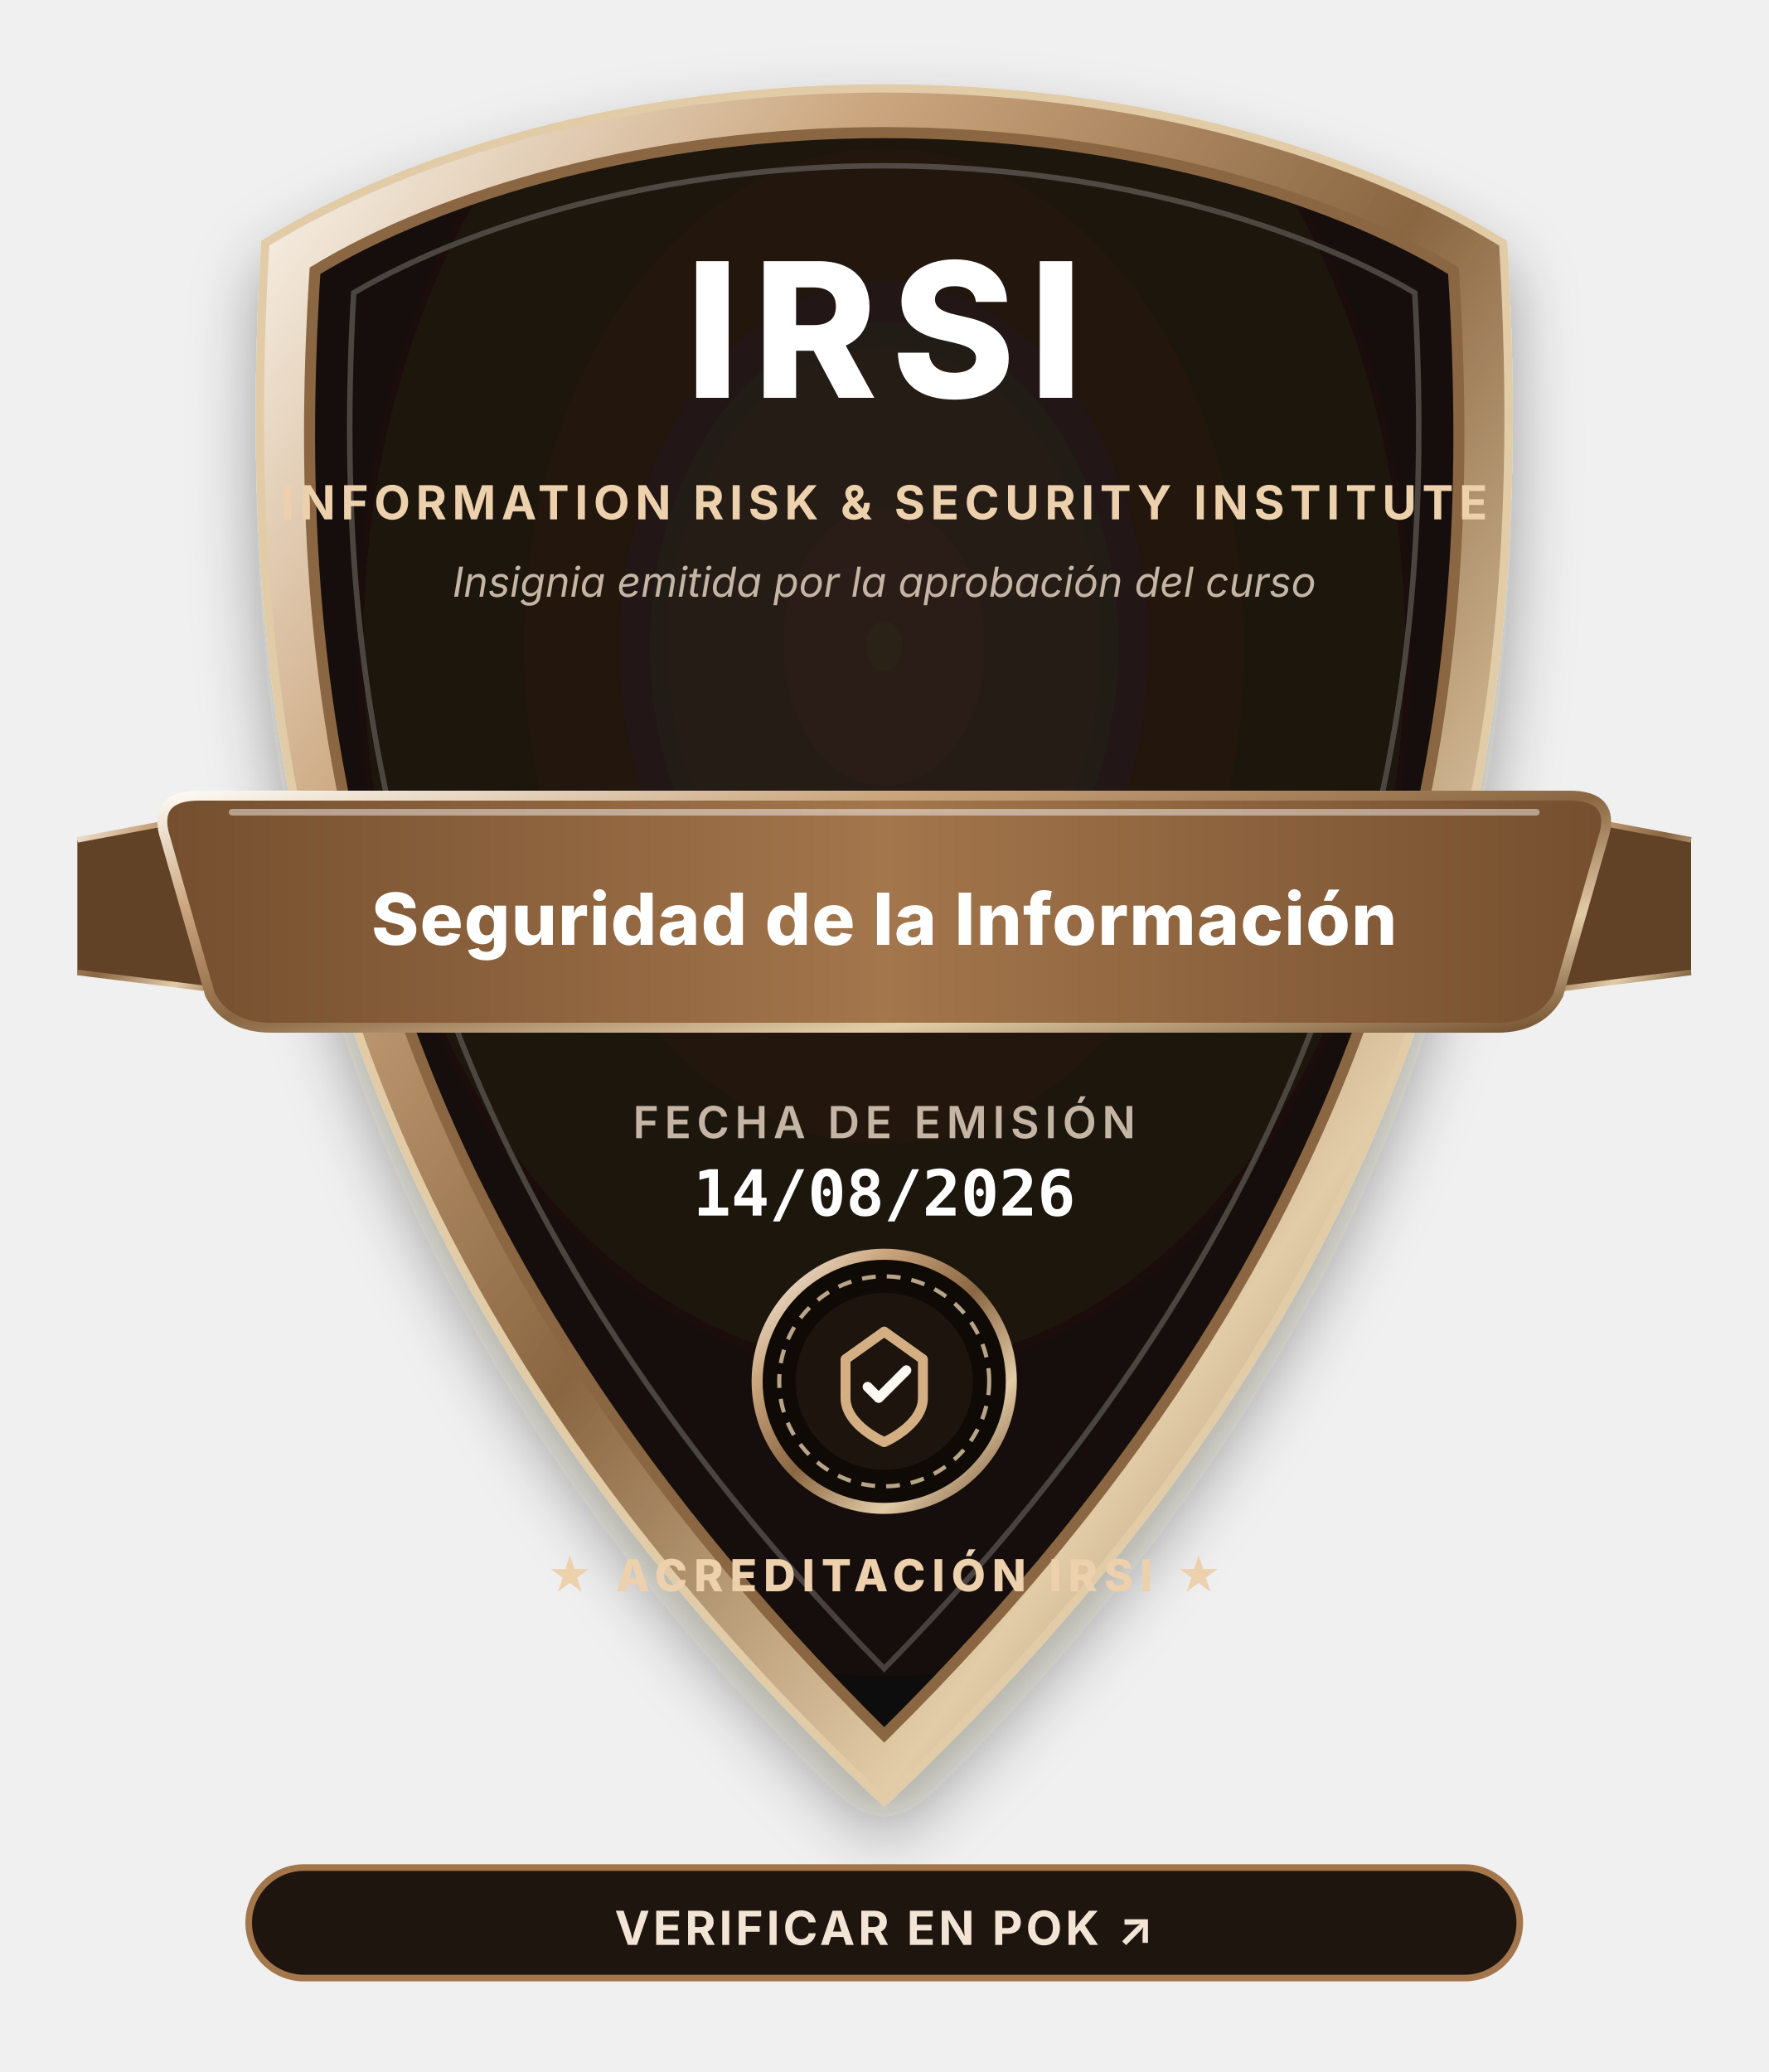
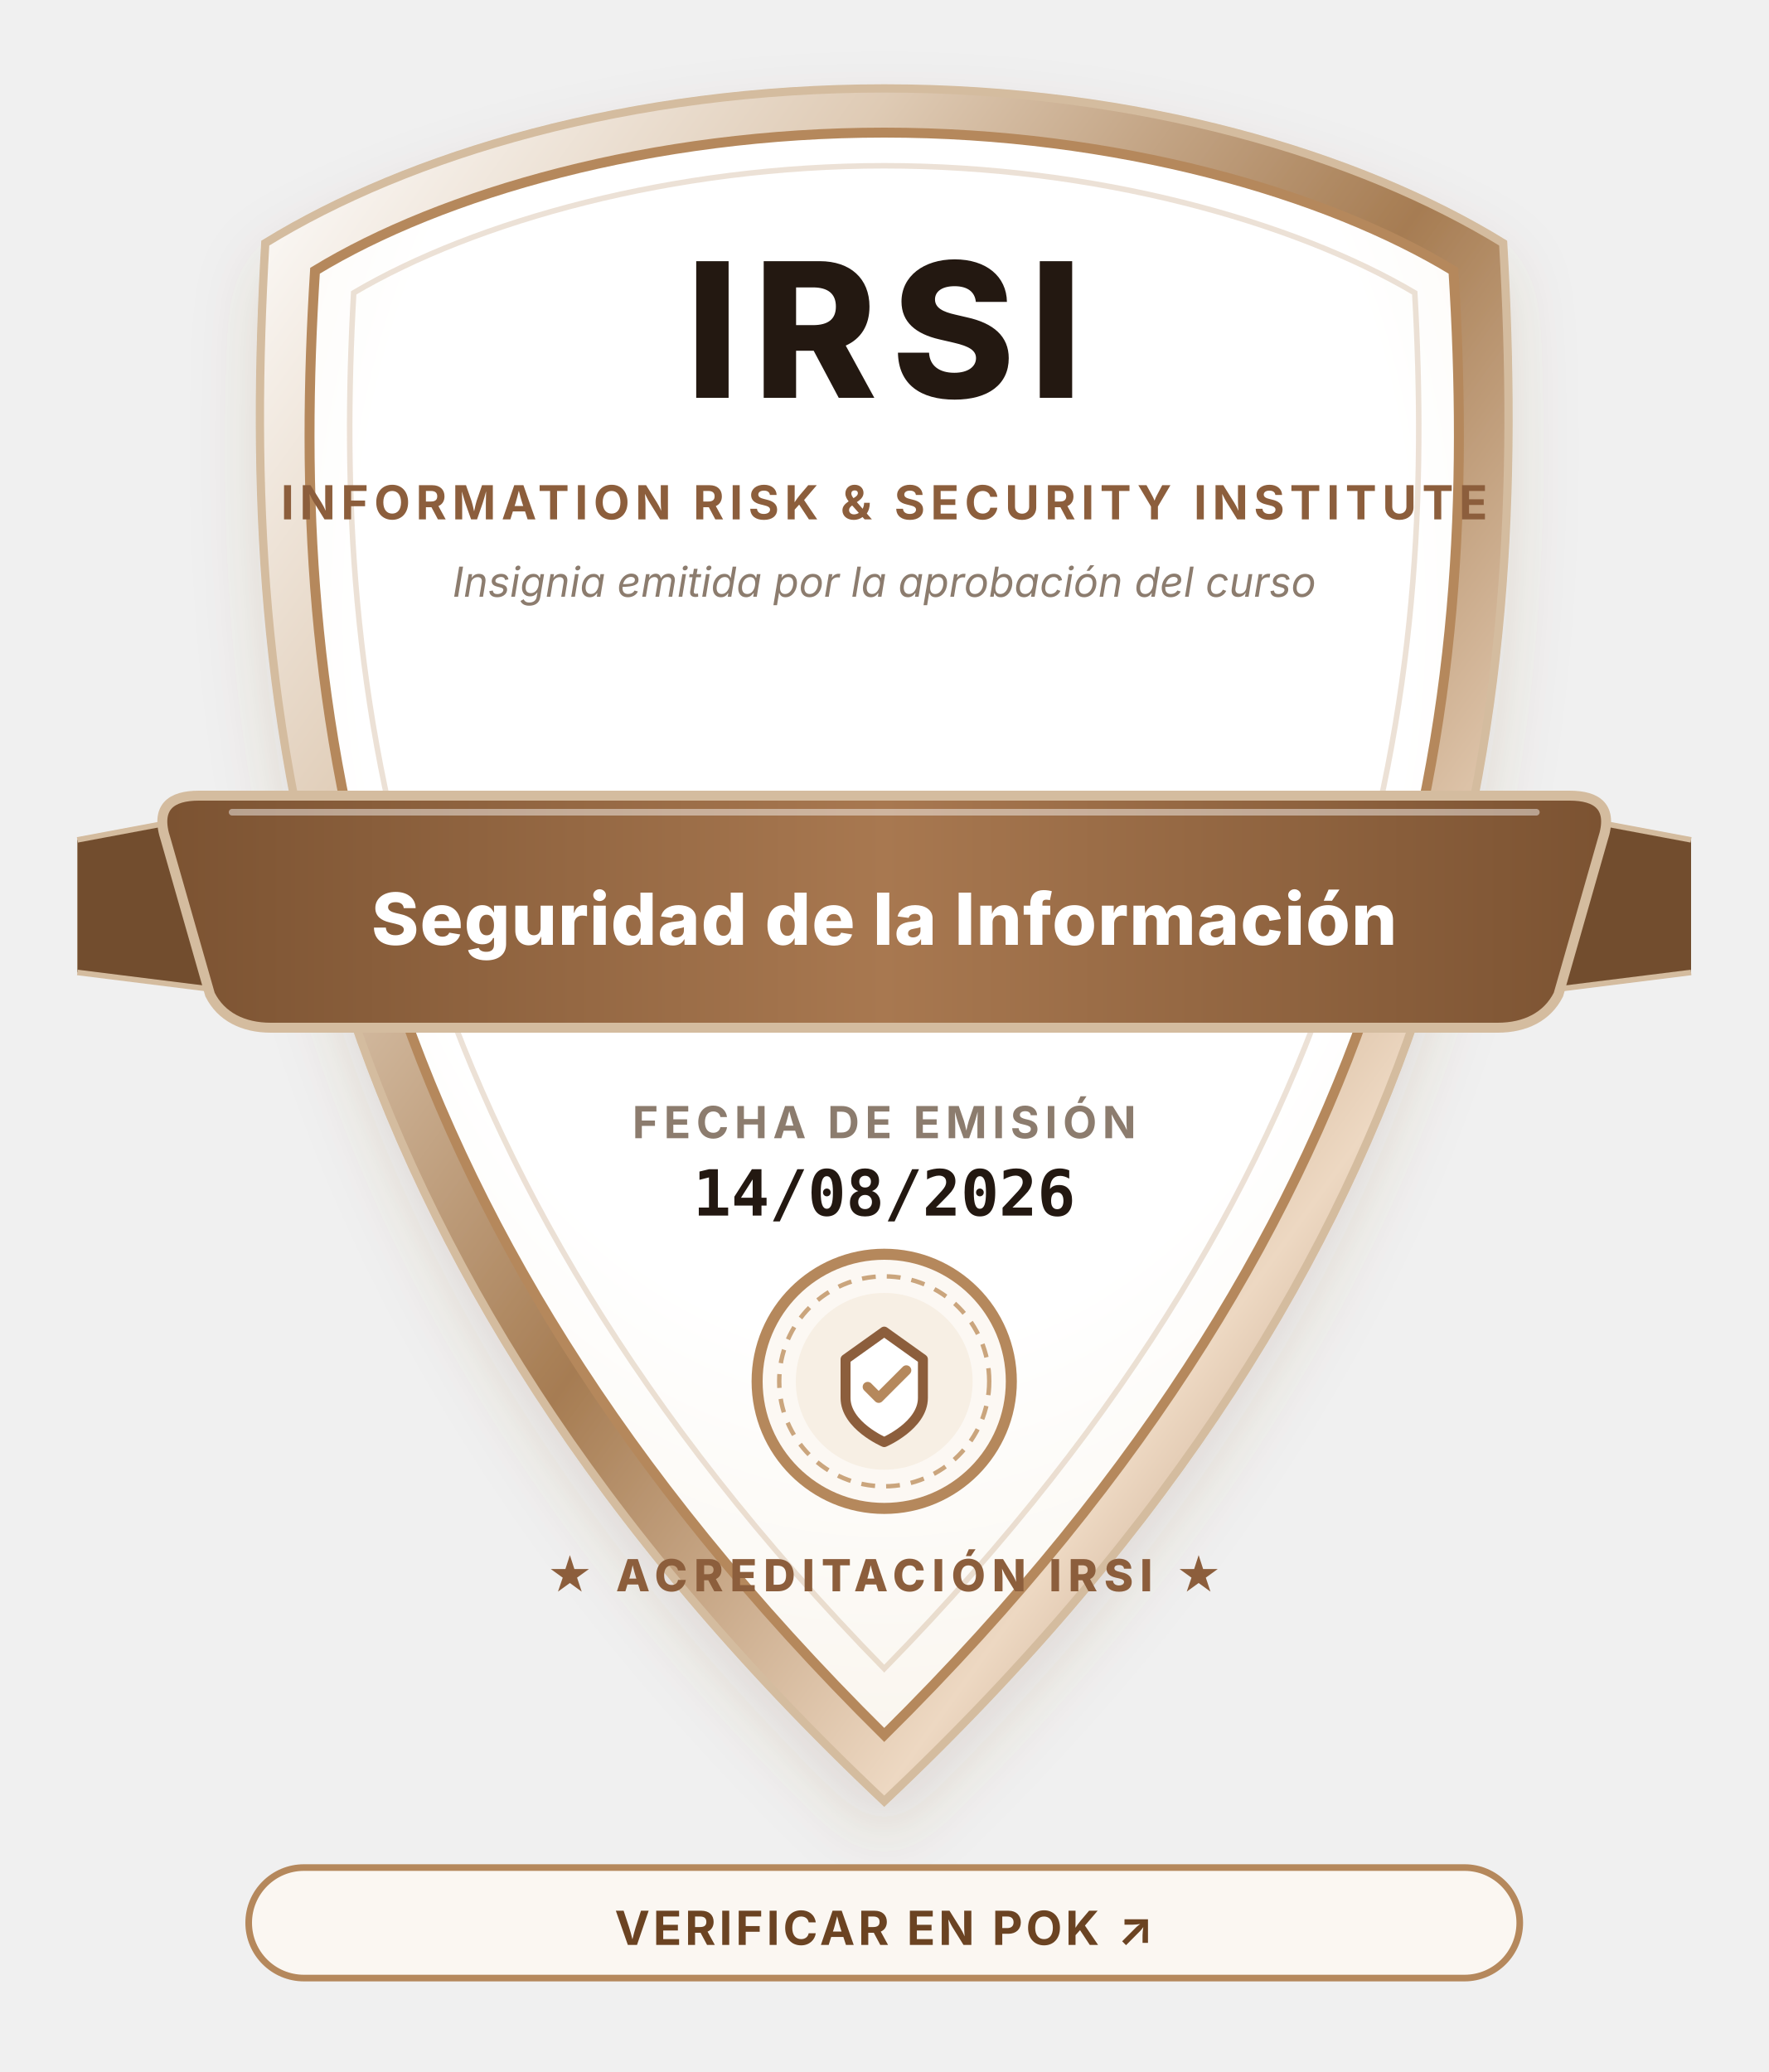
<svg xmlns="http://www.w3.org/2000/svg" viewBox="0 0 320 375" width="320" height="375">
  <defs>
    <linearGradient id="goldGrad_badge_seguridad_informacion" x1="0%" y1="0%" x2="100%" y2="100%">
-       <stop offset="0%" stop-color="#fcf9f2" />
-       <stop offset="25%" stop-color="#caa57d" />
-       <stop offset="50%" stop-color="#8a6642" />
-       <stop offset="75%" stop-color="#e2cca7" />
-       <stop offset="100%" stop-color="#6e4b29" />
+       <stop offset="0%" stop-color="#ffffff" />
+       <stop offset="25%" stop-color="#dfcbb5" />
+       <stop offset="50%" stop-color="#a67c52" />
+       <stop offset="75%" stop-color="#edd8c2" />
+       <stop offset="100%" stop-color="#8c5e3c" />
    </linearGradient>
-     <radialGradient id="shieldBg_badge_seguridad_informacion" cx="50%" cy="32%" r="68%">
-       <stop offset="0%" stop-color="#2c2017" />
-       <stop offset="55%" stop-color="#1d140e" />
-       <stop offset="100%" stop-color="#100a07" />
+     <radialGradient id="shieldBg_badge_seguridad_informacion" cx="50%" cy="30%" r="70%">
+       <stop offset="0%" stop-color="#ffffff" />
+       <stop offset="65%" stop-color="#ffffff" />
+       <stop offset="100%" stop-color="#faf6ef" />
    </radialGradient>
    <linearGradient id="ribbonGrad_badge_seguridad_informacion" x1="0%" y1="0%" x2="100%" y2="0%">
-       <stop offset="0%" stop-color="#754f2f" />
-       <stop offset="50%" stop-color="#a3764c" />
-       <stop offset="100%" stop-color="#754f2f" />
+       <stop offset="0%" stop-color="#7c5332" />
+       <stop offset="50%" stop-color="#a87850" />
+       <stop offset="100%" stop-color="#7c5332" />
    </linearGradient>
    <filter id="shadow_badge_seguridad_informacion" x="-10%" y="-10%" width="120%" height="125%">
-       <feDropShadow dx="0" dy="6" stdDeviation="6" flood-color="#1f140e" flood-opacity="0.35" />
+       <feDropShadow dx="0" dy="6" stdDeviation="6" flood-color="#7a5538" flood-opacity="0.14" />
    </filter>
  </defs>
  <g filter="url(#shadow_badge_seguridad_informacion)">
-     <path d="M160,16 C206,16 246,28 272,44 C277,130 266,226 160,326 C54,226 43,130 48,44 C74,28 114,16 160,16 Z" fill="url(#goldGrad_badge_seguridad_informacion)" stroke="#e2cca7" stroke-width="1.5" />
-     <path d="M160,24 C202,24 240,35 263,49 C268,128 257,218 160,314 C63,218 52,128 57,49 C80,35 118,24 160,24 Z" fill="url(#shieldBg_badge_seguridad_informacion)" stroke="#8a6642" stroke-width="2" />
-     <path d="M160,30 C198,30 234,40 256,53 C260,124 250,210 160,302 C70,210 60,124 64,53 C86,40 122,30 160,30 Z" fill="none" stroke="rgba(255,255,255,0.22)" stroke-width="1" />
+     <path d="M160,16 C206,16 246,28 272,44 C277,130 266,226 160,326 C54,226 43,130 48,44 C74,28 114,16 160,16 Z" fill="url(#goldGrad_badge_seguridad_informacion)" stroke="#d4bc9f" stroke-width="1.5" />
+     <path d="M160,24 C202,24 240,35 263,49 C268,128 257,218 160,314 C63,218 52,128 57,49 C80,35 118,24 160,24 Z" fill="url(#shieldBg_badge_seguridad_informacion)" stroke="#b5885c" stroke-width="1.8" />
+     <path d="M160,30 C198,30 234,40 256,53 C260,124 250,210 160,302 C70,210 60,124 64,53 C86,40 122,30 160,30 Z" fill="none" stroke="rgba(181, 136, 92, 0.25)" stroke-width="1" />
  </g>
  <g transform="translate(160, 72)" text-anchor="middle">
-     <text y="0" font-family="'Plus Jakarta Sans', system-ui, -apple-system, sans-serif" font-size="34" font-weight="800" fill="#ffffff" letter-spacing="2.5">IRSI</text>
-     <line x1="-54" y1="10" x2="54" y2="10" stroke="url(#goldGrad_badge_seguridad_informacion)" stroke-width="1.5" stroke-linecap="round" />
-     <text y="22" font-family="'Plus Jakarta Sans', system-ui, -apple-system, sans-serif" font-size="8.5" font-weight="700" fill="#edd0ac" letter-spacing="1">INFORMATION RISK &amp; SECURITY INSTITUTE</text>
-     <text y="36" font-family="'Plus Jakarta Sans', system-ui, -apple-system, sans-serif" font-size="7.5" font-style="italic" fill="#c4b5a5">Insignia emitida por la aprobación del curso</text>
+     <text y="0" font-family="'Plus Jakarta Sans', system-ui, -apple-system, sans-serif" font-size="34" font-weight="800" fill="#231811" letter-spacing="2.5">IRSI</text>
+     <line x1="-54" y1="10" x2="54" y2="10" stroke="url(#goldGrad_badge_seguridad_informacion)" stroke-width="1.8" stroke-linecap="round" />
+     <text y="22" font-family="'Plus Jakarta Sans', system-ui, -apple-system, sans-serif" font-size="8.5" font-weight="700" fill="#8c5e3c" letter-spacing="1">INFORMATION RISK &amp; SECURITY INSTITUTE</text>
+     <text y="36" font-family="'Plus Jakarta Sans', system-ui, -apple-system, sans-serif" font-size="7.5" font-style="italic" fill="#8c7c6e">Insignia emitida por la aprobación del curso</text>
  </g>
  <g transform="translate(0, 134)">
-     <polygon points="22,38 46,12 46,46" fill="#100a07" opacity="0.8" />
-     <polygon points="14,18 46,12 46,46 14,42" fill="#754f2f" filter="brightness(0.7)" />
-     <polyline points="14,18 46,12 46,46 14,42" fill="none" stroke="url(#goldGrad_badge_seguridad_informacion)" stroke-width="1" />
-     <polygon points="298,38 274,12 274,46" fill="#100a07" opacity="0.8" />
-     <polygon points="306,18 274,12 274,46 306,42" fill="#754f2f" filter="brightness(0.7)" />
-     <polyline points="306,18 274,12 274,46 306,42" fill="none" stroke="url(#goldGrad_badge_seguridad_informacion)" stroke-width="1" />
-     <path d="M36,10 L284,10 C289,10 292,12 290,18 L282,46 C280,50 276,52 271,52 L49,52 C44,52 40,50 38,46 L30,18 C28,12 31,10 36,10 Z" fill="url(#ribbonGrad_badge_seguridad_informacion)" stroke="url(#goldGrad_badge_seguridad_informacion)" stroke-width="1.8" />
+     <polygon points="22,38 46,12 46,46" fill="#4d321d" opacity="0.6" />
+     <polygon points="14,18 46,12 46,46 14,42" fill="#7c5332" filter="brightness(0.85)" />
+     <polyline points="14,18 46,12 46,46 14,42" fill="none" stroke="#d4bc9f" stroke-width="1" />
+     <polygon points="298,38 274,12 274,46" fill="#4d321d" opacity="0.6" />
+     <polygon points="306,18 274,12 274,46 306,42" fill="#7c5332" filter="brightness(0.85)" />
+     <polyline points="306,18 274,12 274,46 306,42" fill="none" stroke="#d4bc9f" stroke-width="1" />
+     <path d="M36,10 L284,10 C289,10 292,12 290,18 L282,46 C280,50 276,52 271,52 L49,52 C44,52 40,50 38,46 L30,18 C28,12 31,10 36,10 Z" fill="url(#ribbonGrad_badge_seguridad_informacion)" stroke="#d4bc9f" stroke-width="1.8" />
    <line x1="42" y1="13" x2="278" y2="13" stroke="rgba(255,255,255,0.45)" stroke-width="1.2" stroke-linecap="round" />
    <text x="160" y="37" text-anchor="middle" font-family="'Plus Jakarta Sans', system-ui, -apple-system, sans-serif" font-size="13" font-weight="800" fill="#ffffff" letter-spacing="0.2">Seguridad de la Información</text>
  </g>
  <g transform="translate(160, 206)" text-anchor="middle">
-     <text y="0" font-family="'Plus Jakarta Sans', system-ui, -apple-system, sans-serif" font-size="8" font-weight="600" fill="#c4b5a5" letter-spacing="1">FECHA DE EMISIÓN</text>
-     <text y="14" font-family="'JetBrains Mono', monospace" font-size="11.5" font-weight="700" fill="#ffffff">14/08/2026</text>
+     <text y="0" font-family="'Plus Jakarta Sans', system-ui, -apple-system, sans-serif" font-size="8" font-weight="700" fill="#8c7c6e" letter-spacing="1">FECHA DE EMISIÓN</text>
+     <text y="14" font-family="'JetBrains Mono', monospace" font-size="11.5" font-weight="700" fill="#231811">14/08/2026</text>
    <g transform="translate(0, 44)">
-       <circle cx="0" cy="0" r="23" fill="#100a07" stroke="url(#goldGrad_badge_seguridad_informacion)" stroke-width="2" />
-       <circle cx="0" cy="0" r="19" fill="none" stroke="#e2cca7" stroke-width="0.75" stroke-dasharray="2.5,2" opacity="0.8" />
-       <circle cx="0" cy="0" r="16" fill="#1d140e" />
-       <path d="M-7,-4 L0,-9 L7,-4 L7,3 C7,8 0,11 0,11 C0,11 -7,8 -7,3 Z" fill="none" stroke="#d4af83" stroke-width="1.8" stroke-linejoin="round" />
-       <polyline points="-3,1 -1,3 4,-2" fill="none" stroke="#fcf9f2" stroke-width="1.8" stroke-linecap="round" stroke-linejoin="round" />
+       <circle cx="0" cy="0" r="23" fill="#fcf8f3" stroke="#b5885c" stroke-width="2" />
+       <circle cx="0" cy="0" r="19" fill="none" stroke="#caa57d" stroke-width="0.8" stroke-dasharray="2.5,2" />
+       <circle cx="0" cy="0" r="16" fill="#f7efe4" />
+       <path d="M-7,-4 L0,-9 L7,-4 L7,3 C7,8 0,11 0,11 C0,11 -7,8 -7,3 Z" fill="#ffffff" stroke="#8c5e3c" stroke-width="1.8" stroke-linejoin="round" />
+       <polyline points="-3,1 -1,3 4,-2" fill="none" stroke="#b5885c" stroke-width="1.8" stroke-linecap="round" stroke-linejoin="round" />
    </g>
-     <text y="82" font-family="'Plus Jakarta Sans', system-ui, -apple-system, sans-serif" font-size="8" font-weight="800" fill="#edd0ac" letter-spacing="1.2">★ ACREDITACIÓN IRSI ★</text>
+     <text y="82" font-family="'Plus Jakarta Sans', system-ui, -apple-system, sans-serif" font-size="8" font-weight="800" fill="#8c5e3c" letter-spacing="1.2">★ ACREDITACIÓN IRSI ★</text>
  </g>
  <g transform="translate(160, 348)">
-     <rect x="-115" y="-10" width="230" height="20" rx="10" fill="#1f150f" stroke="#a3764c" stroke-width="1.2" />
-     <text text-anchor="middle" y="4" font-family="'Plus Jakarta Sans', system-ui, -apple-system, sans-serif" font-size="8.5" font-weight="700" fill="#f3e5d5" letter-spacing="0.6">VERIFICAR EN POK ↗</text>
+     <rect x="-115" y="-10" width="230" height="20" rx="10" fill="#fbf7f2" stroke="#b5885c" stroke-width="1.2" />
+     <text text-anchor="middle" y="4" font-family="'Plus Jakarta Sans', system-ui, -apple-system, sans-serif" font-size="8.5" font-weight="700" fill="#6b4322" letter-spacing="0.6">VERIFICAR EN POK ↗</text>
  </g>
</svg>
